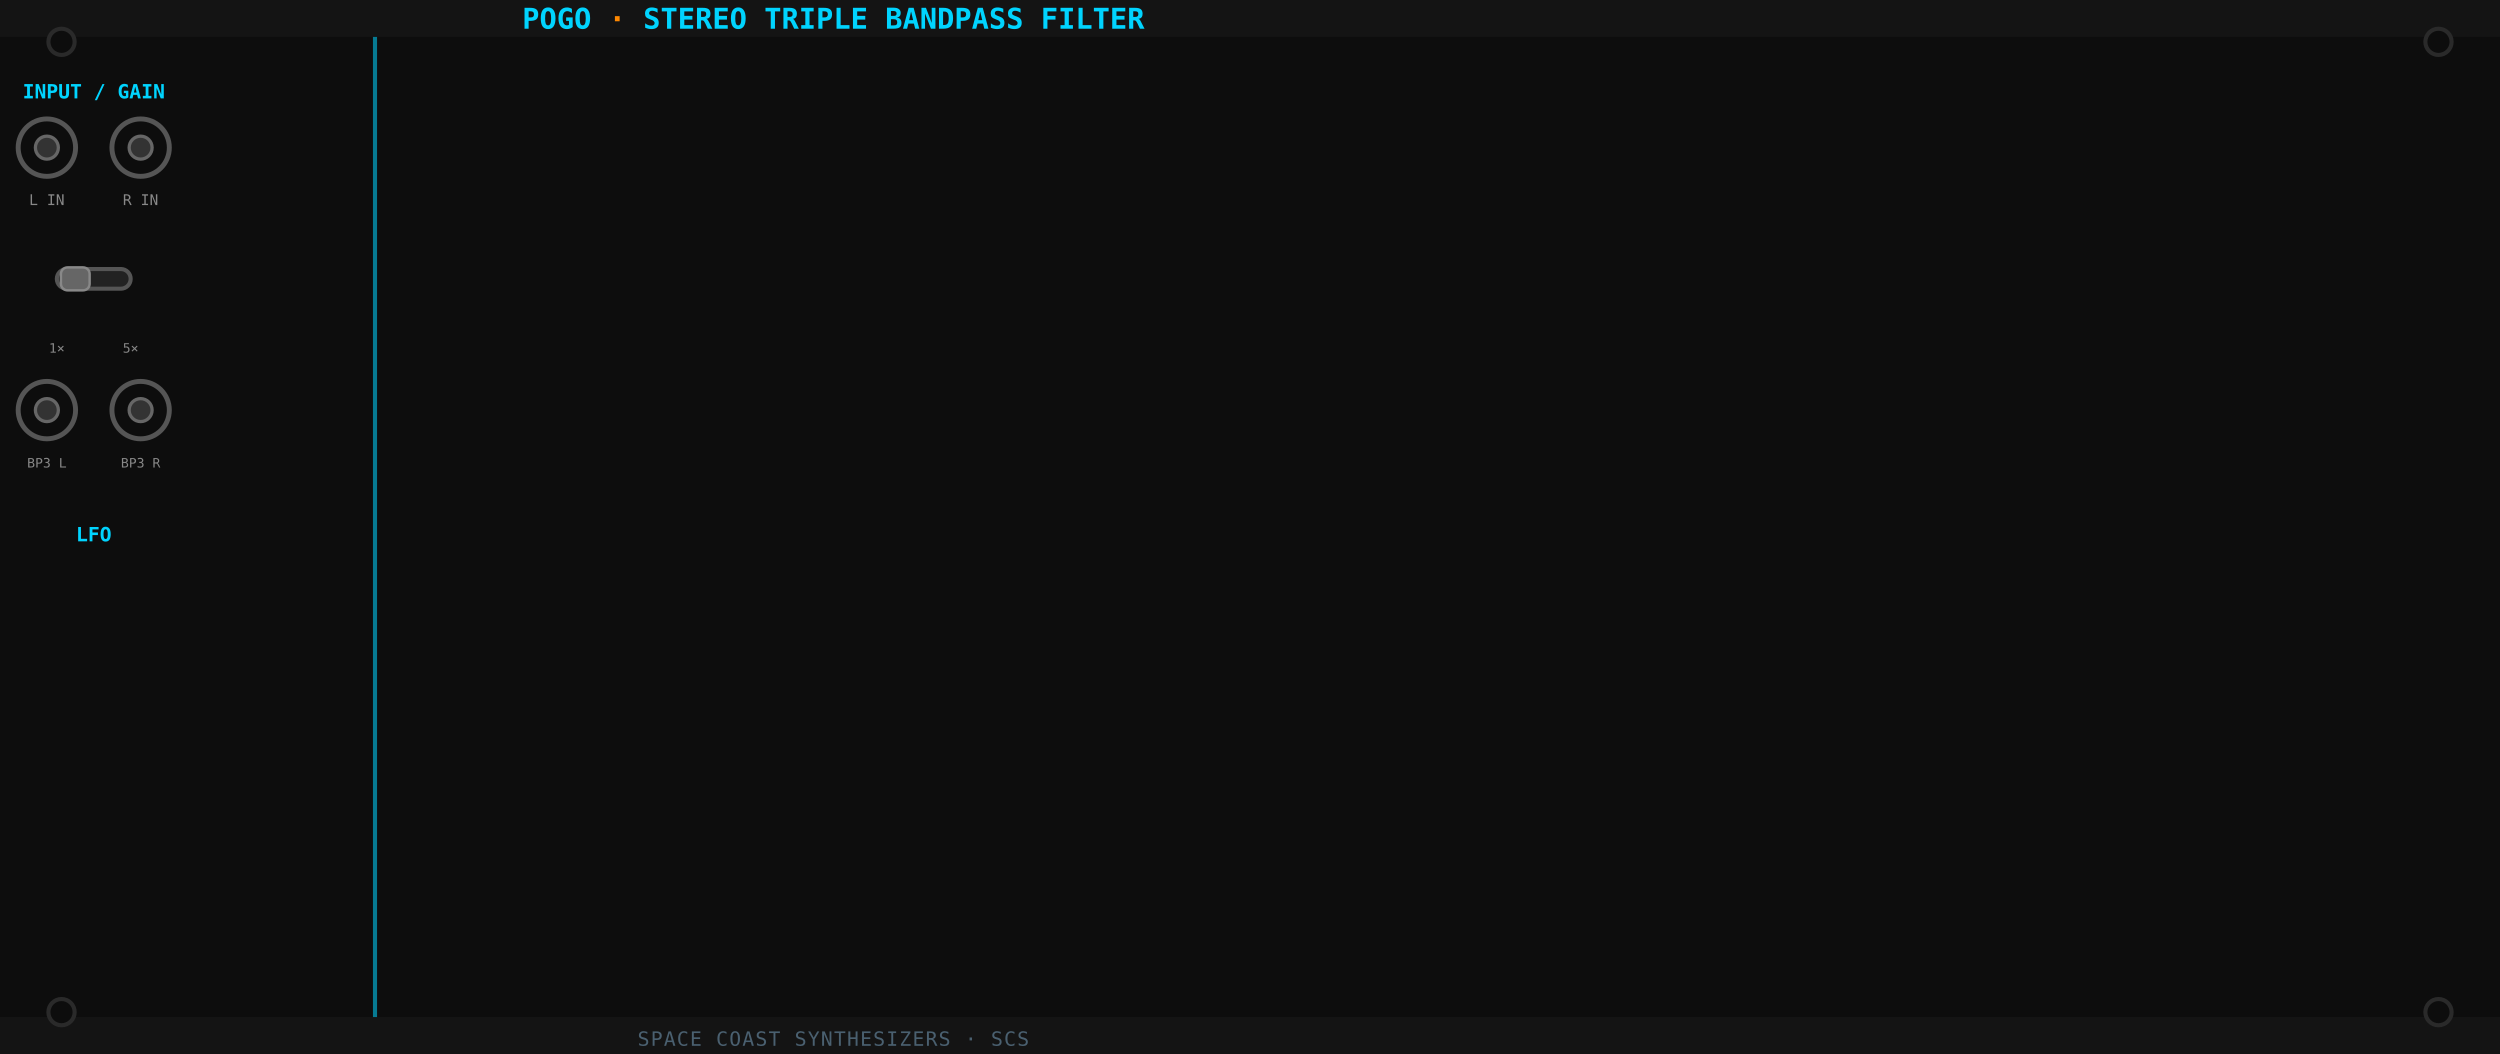
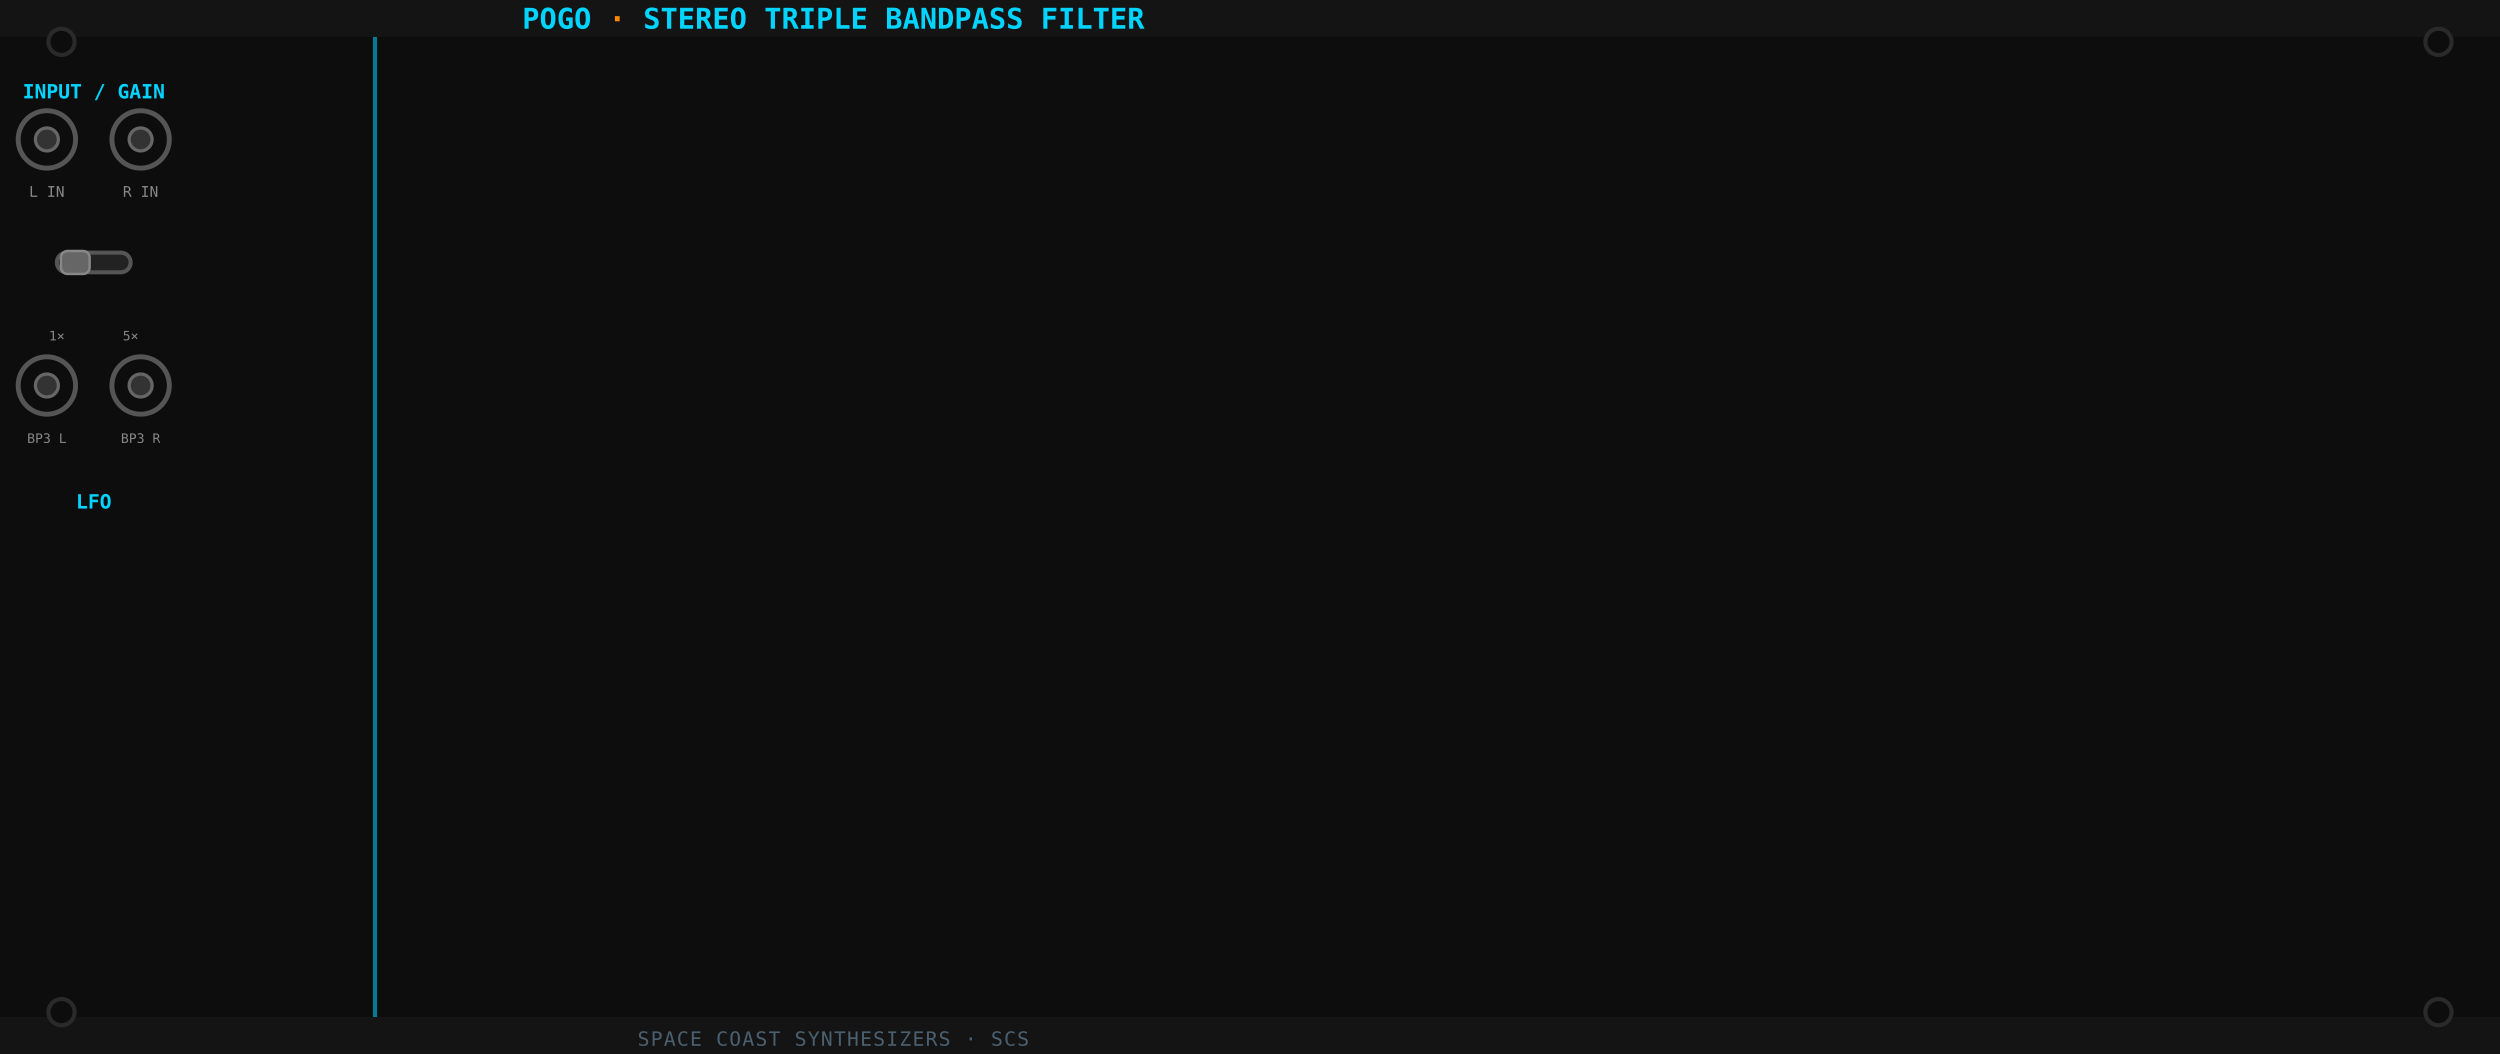
<svg xmlns="http://www.w3.org/2000/svg" width="304.8mm" height="128.5mm" viewBox="0 0 304.80 128.5">
  <rect x="0" y="0" width="304.8" height="128.5" fill="#0d0d0d" />
  <rect x="0" y="0" width="304.8" height="4.5" fill="#141414" />
  <rect x="0" y="124.0" width="304.8" height="4.5" fill="#141414" />
  <circle cx="7.5" cy="5.1" r="1.6" fill="#0d0d0d" stroke="#2a2a2a" stroke-width="0.5" />
  <circle cx="297.3" cy="5.1" r="1.6" fill="#0d0d0d" stroke="#2a2a2a" stroke-width="0.5" />
  <circle cx="7.5" cy="123.4" r="1.6" fill="#0d0d0d" stroke="#2a2a2a" stroke-width="0.5" />
  <circle cx="297.3" cy="123.4" r="1.6" fill="#0d0d0d" stroke="#2a2a2a" stroke-width="0.5" />
  <text x="101.60" y="3.5" fill="#00d4ff" font-family="monospace" font-size="3.5" font-weight="bold" text-anchor="middle">POGO  <tspan fill="#ff8800">·</tspan> STEREO TRIPLE BANDPASS FILTER</text>
  <text x="101.60" y="127.5" fill="#4a6070" font-family="monospace" font-size="2.4" text-anchor="middle" letter-spacing="0.15">SPACE COAST SYNTHESIZERS  ·  SCS</text>
  <line x1="45.72" y1="4.5" x2="45.72" y2="124.0" stroke="#00d4ff" stroke-width="0.5" opacity="0.55" />
  <text x="11.43" y="12.0" fill="#00d4ff" font-family="monospace" font-size="2.4" text-anchor="middle" font-weight="bold">INPUT / GAIN</text>
-   <text x="11.43" y="66.0" fill="#00d4ff" font-family="monospace" font-size="2.4" text-anchor="middle" font-weight="bold">LFO</text>
-   <circle cx="5.715" cy="18.0" r="3.5" fill="none" stroke="#555" stroke-width="0.6" />
-   <circle cx="5.715" cy="18.0" r="1.4" fill="#333" stroke="#666" stroke-width="0.4" />
-   <text x="5.715" y="25.0" fill="#888" font-family="monospace" font-size="1.8" text-anchor="middle">L IN</text>
-   <circle cx="17.145" cy="18.0" r="3.5" fill="none" stroke="#555" stroke-width="0.6" />
-   <circle cx="17.145" cy="18.0" r="1.4" fill="#333" stroke="#666" stroke-width="0.4" />
-   <text x="17.145" y="25.0" fill="#888" font-family="monospace" font-size="1.8" text-anchor="middle">R IN</text>
-   <text x="11.43" y="30.5" fill="#888" font-family="monospace" font-size="1.8" text-anchor="middle" />
-   <rect x="6.93" y="32.80" width="9" height="2.4" rx="1.2" fill="#222" stroke="#555" stroke-width="0.5" />
-   <rect x="7.43" y="32.60" width="3.5" height="2.8" rx="0.8" fill="#666" stroke="#888" stroke-width="0.3" />
-   <text x="6.93" y="43.0" fill="#888" font-family="monospace" font-size="1.6" text-anchor="middle">1×</text>
-   <text x="15.93" y="43.0" fill="#888" font-family="monospace" font-size="1.6" text-anchor="middle">5×</text>
-   <circle cx="5.715" cy="50.0" r="3.5" fill="none" stroke="#555" stroke-width="0.6" />
-   <circle cx="5.715" cy="50.0" r="1.4" fill="#333" stroke="#666" stroke-width="0.4" />
-   <text x="5.715" y="57.0" fill="#888" font-family="monospace" font-size="1.6" text-anchor="middle">BP3 L</text>
-   <circle cx="17.145" cy="50.0" r="3.5" fill="none" stroke="#555" stroke-width="0.6" />
-   <circle cx="17.145" cy="50.0" r="1.4" fill="#333" stroke="#666" stroke-width="0.4" />
-   <text x="17.145" y="57.0" fill="#888" font-family="monospace" font-size="1.6" text-anchor="middle">BP3 R</text>
+   <text x="11.43" y="62.0" fill="#00d4ff" font-family="monospace" font-size="2.4" text-anchor="middle" font-weight="bold">LFO</text>
+   <circle cx="5.715" cy="17.0" r="3.5" fill="none" stroke="#555" stroke-width="0.6" />
+   <circle cx="5.715" cy="17.0" r="1.4" fill="#333" stroke="#666" stroke-width="0.4" />
+   <text x="5.715" y="24.0" fill="#888" font-family="monospace" font-size="1.8" text-anchor="middle">L IN</text>
+   <circle cx="17.145" cy="17.0" r="3.5" fill="none" stroke="#555" stroke-width="0.6" />
+   <circle cx="17.145" cy="17.0" r="1.4" fill="#333" stroke="#666" stroke-width="0.4" />
+   <text x="17.145" y="24.0" fill="#888" font-family="monospace" font-size="1.8" text-anchor="middle">R IN</text>
+   <text x="11.43" y="28.5" fill="#888" font-family="monospace" font-size="1.8" text-anchor="middle" />
+   <rect x="6.93" y="30.80" width="9" height="2.4" rx="1.2" fill="#222" stroke="#555" stroke-width="0.5" />
+   <rect x="7.43" y="30.60" width="3.5" height="2.8" rx="0.8" fill="#666" stroke="#888" stroke-width="0.3" />
+   <text x="6.93" y="41.5" fill="#888" font-family="monospace" font-size="1.6" text-anchor="middle">1×</text>
+   <text x="15.93" y="41.5" fill="#888" font-family="monospace" font-size="1.6" text-anchor="middle">5×</text>
+   <circle cx="5.715" cy="47.0" r="3.5" fill="none" stroke="#555" stroke-width="0.6" />
+   <circle cx="5.715" cy="47.0" r="1.4" fill="#333" stroke="#666" stroke-width="0.4" />
+   <text x="5.715" y="54.0" fill="#888" font-family="monospace" font-size="1.6" text-anchor="middle">BP3 L</text>
+   <circle cx="17.145" cy="47.0" r="3.5" fill="none" stroke="#555" stroke-width="0.6" />
+   <circle cx="17.145" cy="47.0" r="1.4" fill="#333" stroke="#666" stroke-width="0.4" />
+   <text x="17.145" y="54.0" fill="#888" font-family="monospace" font-size="1.6" text-anchor="middle">BP3 R</text>
</svg>
